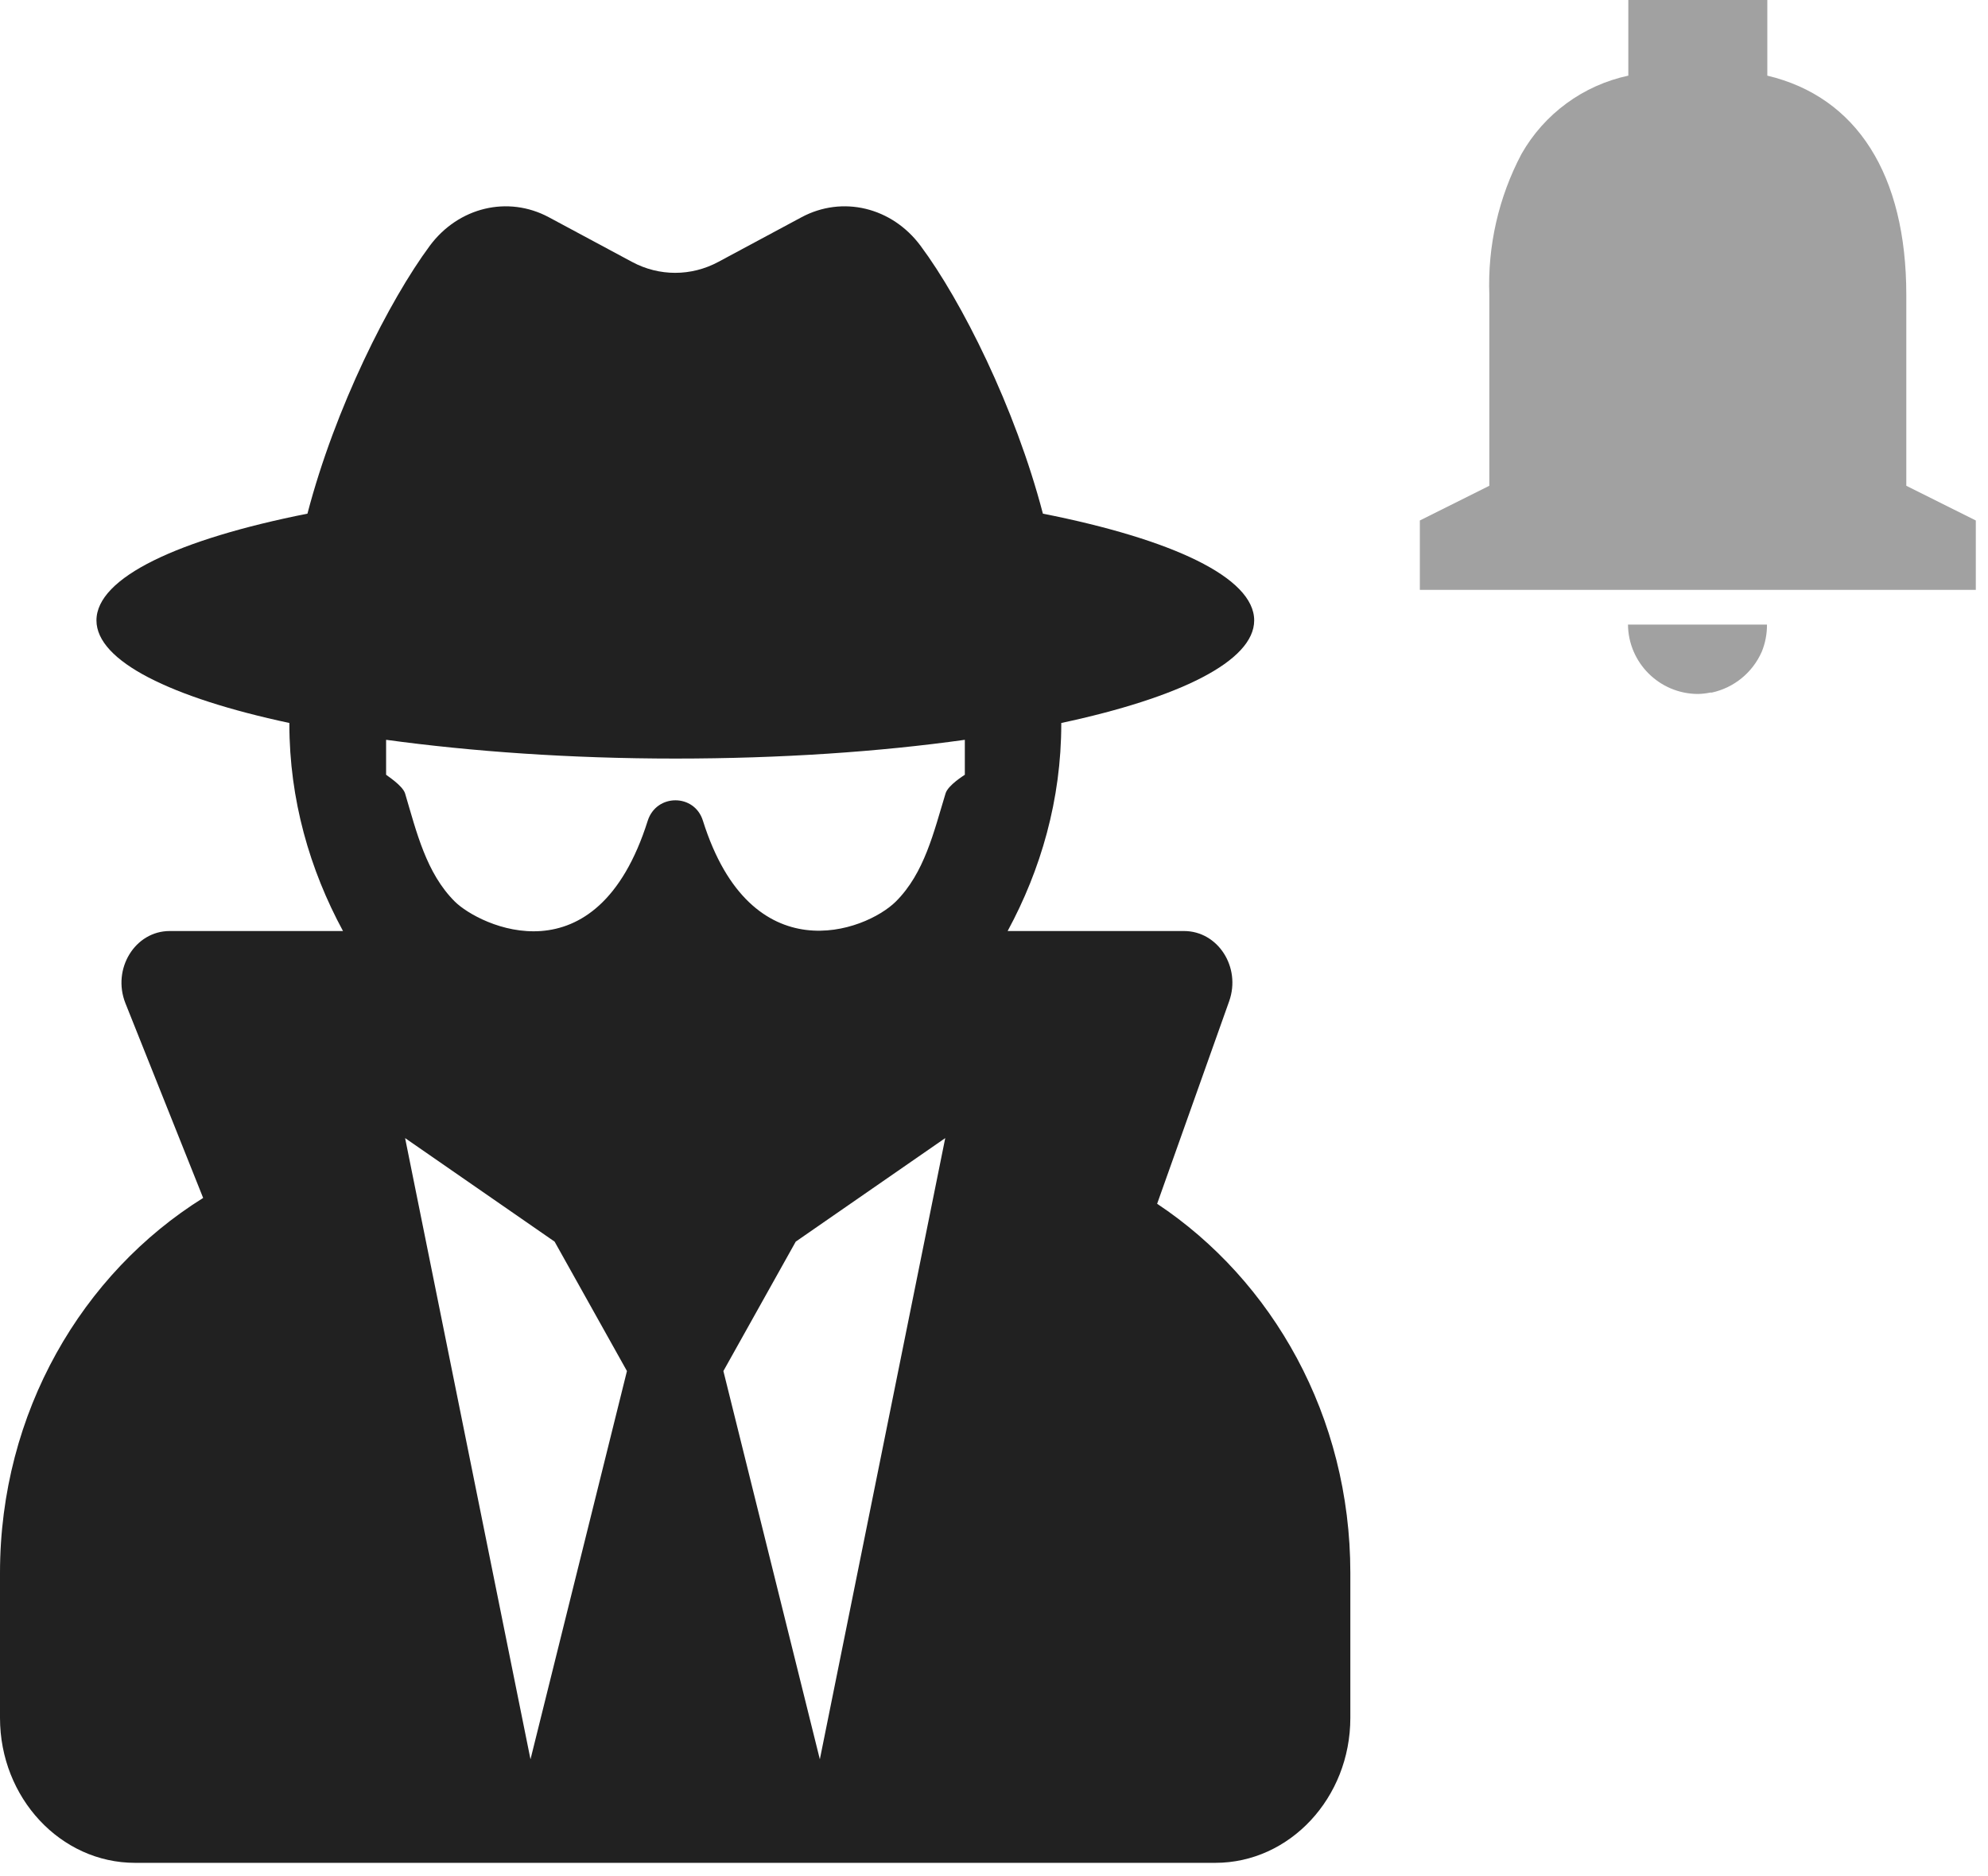
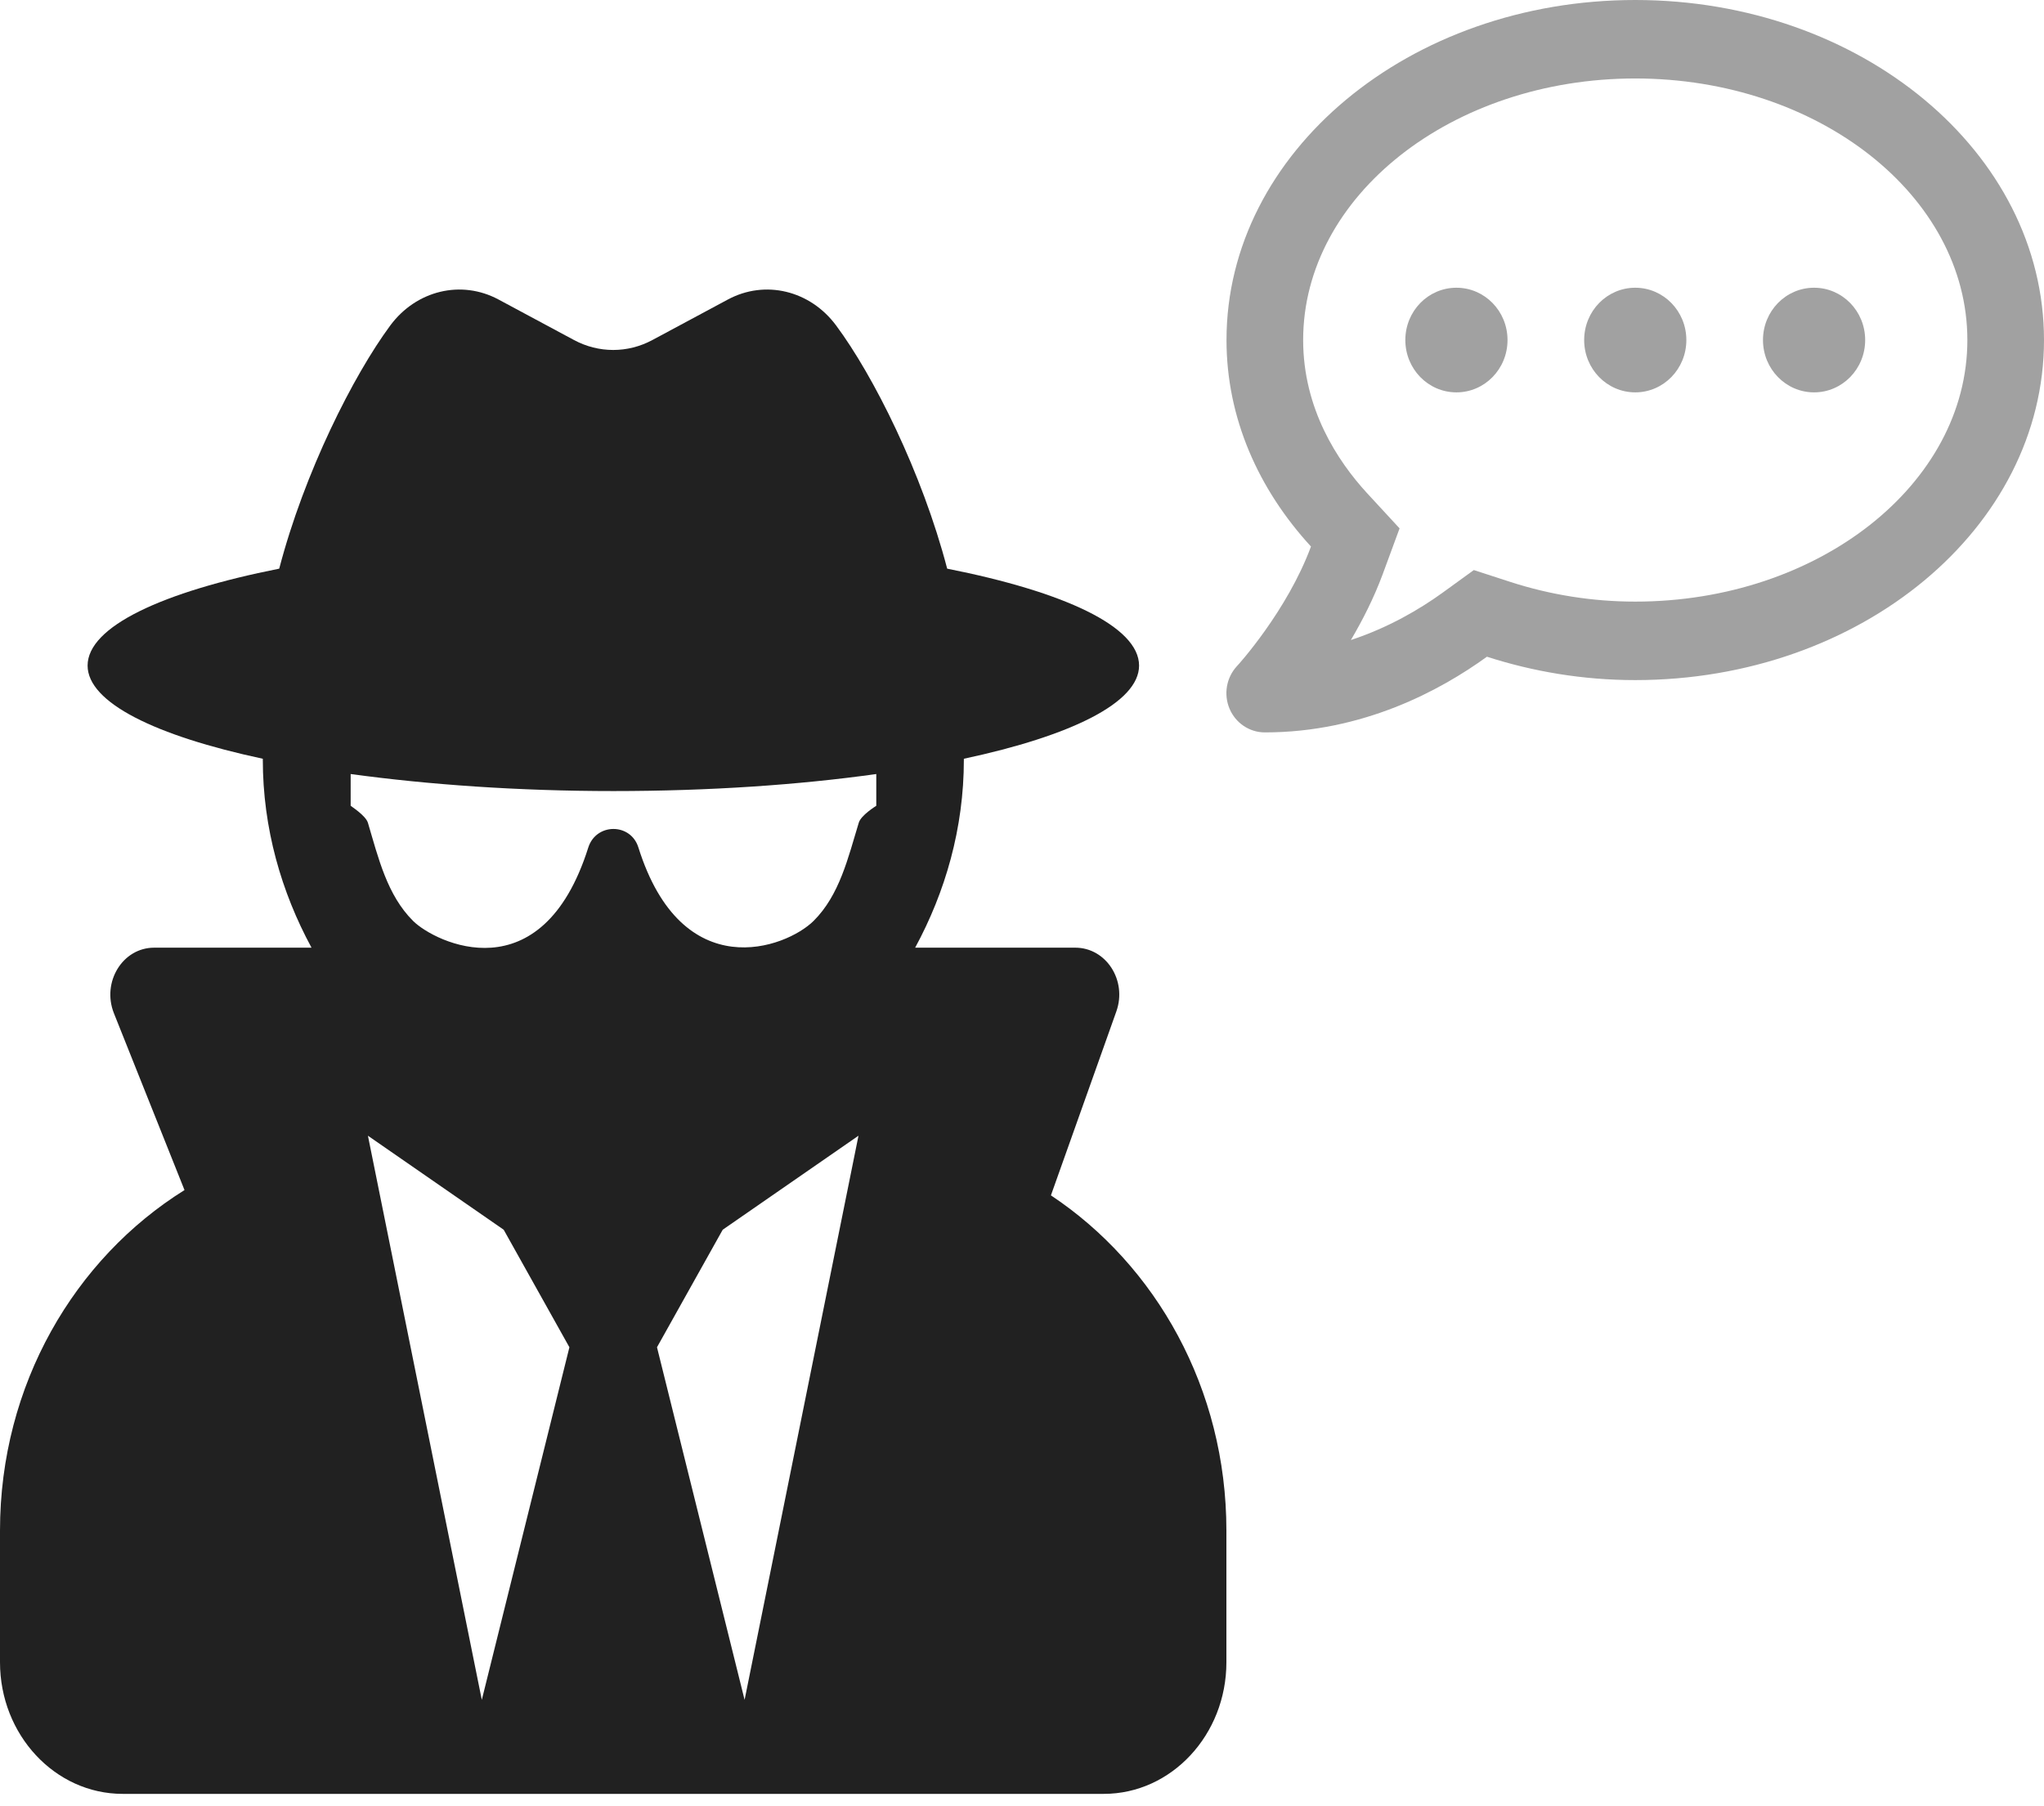
- <svg xmlns="http://www.w3.org/2000/svg" width="106" height="100" viewBox="0 0 106 100" fill="none">
-   <path d="M61.698 64.181L65.539 53.382C66.182 51.571 64.945 49.639 63.129 49.639H53.727C55.495 46.378 56.587 42.635 56.587 38.598V38.547C62.888 37.201 66.873 35.252 66.873 33.078C66.873 30.784 62.486 28.748 55.607 27.386C54.129 21.727 51.268 16.035 49.082 13.102C47.555 11.049 44.92 10.411 42.734 11.584L38.298 13.965C36.852 14.741 35.148 14.741 33.702 13.965L29.266 11.584C27.08 10.411 24.445 11.049 22.918 13.102C20.748 16.035 17.871 21.727 16.393 27.386C9.53 28.748 5.143 30.784 5.143 33.078C5.143 35.252 9.129 37.201 15.429 38.547V38.598C15.429 42.635 16.521 46.378 18.289 49.639H9.048C7.2 49.639 5.963 51.657 6.686 53.485L10.832 63.87C4.388 67.89 0 75.29 0 83.864V91.592C0 95.853 3.23 99.32 7.2 99.32H64.8C68.77 99.32 72 95.853 72 91.592V83.864C72 75.514 67.854 68.269 61.698 64.181ZM28.286 93.8L21.6 60.679L29.571 66.199L33.429 73.099L28.286 93.8ZM43.714 93.8L38.571 73.099L42.429 66.199L50.4 60.679L43.714 93.8ZM50.416 42.307C49.789 44.36 49.291 46.551 47.764 48.069C46.141 49.673 40.05 51.933 37.479 43.756C37.029 42.307 35.004 42.307 34.538 43.756C31.805 52.416 25.538 49.345 24.252 48.069C22.725 46.551 22.211 44.36 21.6 42.307C21.471 41.876 20.587 41.324 20.587 41.307V39.444C25.136 40.065 30.391 40.444 36.016 40.444C41.641 40.444 46.896 40.082 51.445 39.444V41.307C51.429 41.324 50.545 41.859 50.416 42.307Z" fill="#212121" />
-   <path d="M90.528 37C88.482 36.99 86.824 35.342 86.804 33.3H94.215C94.219 33.794 94.126 34.285 93.939 34.743C93.452 35.856 92.46 36.669 91.271 36.926H91.261H91.237H91.219H91.198H91.186C90.969 36.971 90.749 36.996 90.528 37ZM105.35 31.45H75.706V27.75L79.411 25.9V15.725C79.314 13.115 79.904 10.525 81.123 8.214C82.337 6.071 84.411 4.549 86.822 4.033V0H94.233V4.033C99.012 5.169 101.644 9.32 101.644 15.725V25.9L105.35 27.75V31.45Z" fill="#A1A1A1" />
+ <svg xmlns="http://www.w3.org/2000/svg" width="120" height="106" viewBox="0 0 120 106" fill="none">
+   <path d="M61.698 70.181L65.539 59.382C66.182 57.571 64.945 55.639 63.129 55.639H53.727C55.495 52.378 56.587 48.635 56.587 44.598V44.547C62.888 43.201 66.873 41.252 66.873 39.078C66.873 36.784 62.486 34.748 55.607 33.386C54.129 27.727 51.268 22.035 49.082 19.102C47.555 17.049 44.92 16.411 42.734 17.584L38.298 19.965C36.852 20.741 35.148 20.741 33.702 19.965L29.266 17.584C27.08 16.411 24.445 17.049 22.918 19.102C20.748 22.035 17.871 27.727 16.393 33.386C9.53 34.748 5.143 36.784 5.143 39.078C5.143 41.252 9.129 43.201 15.429 44.547V44.598C15.429 48.635 16.521 52.378 18.289 55.639H9.048C7.2 55.639 5.963 57.657 6.686 59.485L10.832 69.87C4.388 73.89 0 81.29 0 89.864V97.592C0 101.853 3.23 105.32 7.2 105.32H64.8C68.77 105.32 72 101.853 72 97.592V89.864C72 81.514 67.854 74.269 61.698 70.181ZM28.286 99.8L21.6 66.679L29.571 72.199L33.429 79.099L28.286 99.8ZM43.714 99.8L38.571 79.099L42.429 72.199L50.4 66.679L43.714 99.8ZM50.416 48.307C49.789 50.36 49.291 52.551 47.764 54.069C46.141 55.673 40.05 57.933 37.479 49.756C37.029 48.307 35.004 48.307 34.538 49.756C31.805 58.416 25.538 55.345 24.252 54.069C22.725 52.551 22.211 50.36 21.6 48.307C21.471 47.876 20.587 47.324 20.587 47.307V45.444C25.136 46.065 30.391 46.444 36.016 46.444C41.641 46.444 46.896 46.082 51.445 45.444V47.307C51.429 47.324 50.545 47.859 50.416 48.307Z" fill="#212121" />
+   <path d="M85.504 16.893C83.845 16.893 82.505 18.265 82.505 19.964C82.505 21.663 83.845 23.036 85.504 23.036C87.164 23.036 88.504 21.663 88.504 19.964C88.504 18.265 87.164 16.893 85.504 16.893ZM96.003 16.893C94.344 16.893 93.004 18.265 93.004 19.964C93.004 21.663 94.344 23.036 96.003 23.036C97.662 23.036 99.003 21.663 99.003 19.964C99.003 18.265 97.662 16.893 96.003 16.893ZM106.502 16.893C104.843 16.893 103.502 18.265 103.502 19.964C103.502 21.663 104.843 23.036 106.502 23.036C108.161 23.036 109.501 21.663 109.501 19.964C109.501 18.265 108.161 16.893 106.502 16.893ZM96.003 0C82.749 0 72.006 8.936 72.006 19.964C72.006 24.533 73.872 28.718 76.965 32.087C75.568 35.868 72.662 39.074 72.615 39.113C71.997 39.785 71.828 40.764 72.184 41.608C72.54 42.453 73.356 43 74.256 43C80.021 43 84.567 40.533 87.295 38.556C90.004 39.429 92.928 39.929 96.003 39.929C109.258 39.929 120 30.993 120 19.964C120 8.936 109.258 0 96.003 0ZM96.003 35.321C93.5 35.321 91.026 34.928 88.654 34.16L86.526 33.469L84.698 34.794C83.358 35.763 81.521 36.847 79.308 37.577C79.993 36.416 80.658 35.11 81.174 33.718L82.167 31.021L80.236 28.929C78.54 27.077 76.506 24.015 76.506 19.964C76.506 11.499 85.251 4.607 96.003 4.607C106.755 4.607 115.501 11.499 115.501 19.964C115.501 28.43 106.755 35.321 96.003 35.321Z" fill="#A1A1A1" />
</svg>
